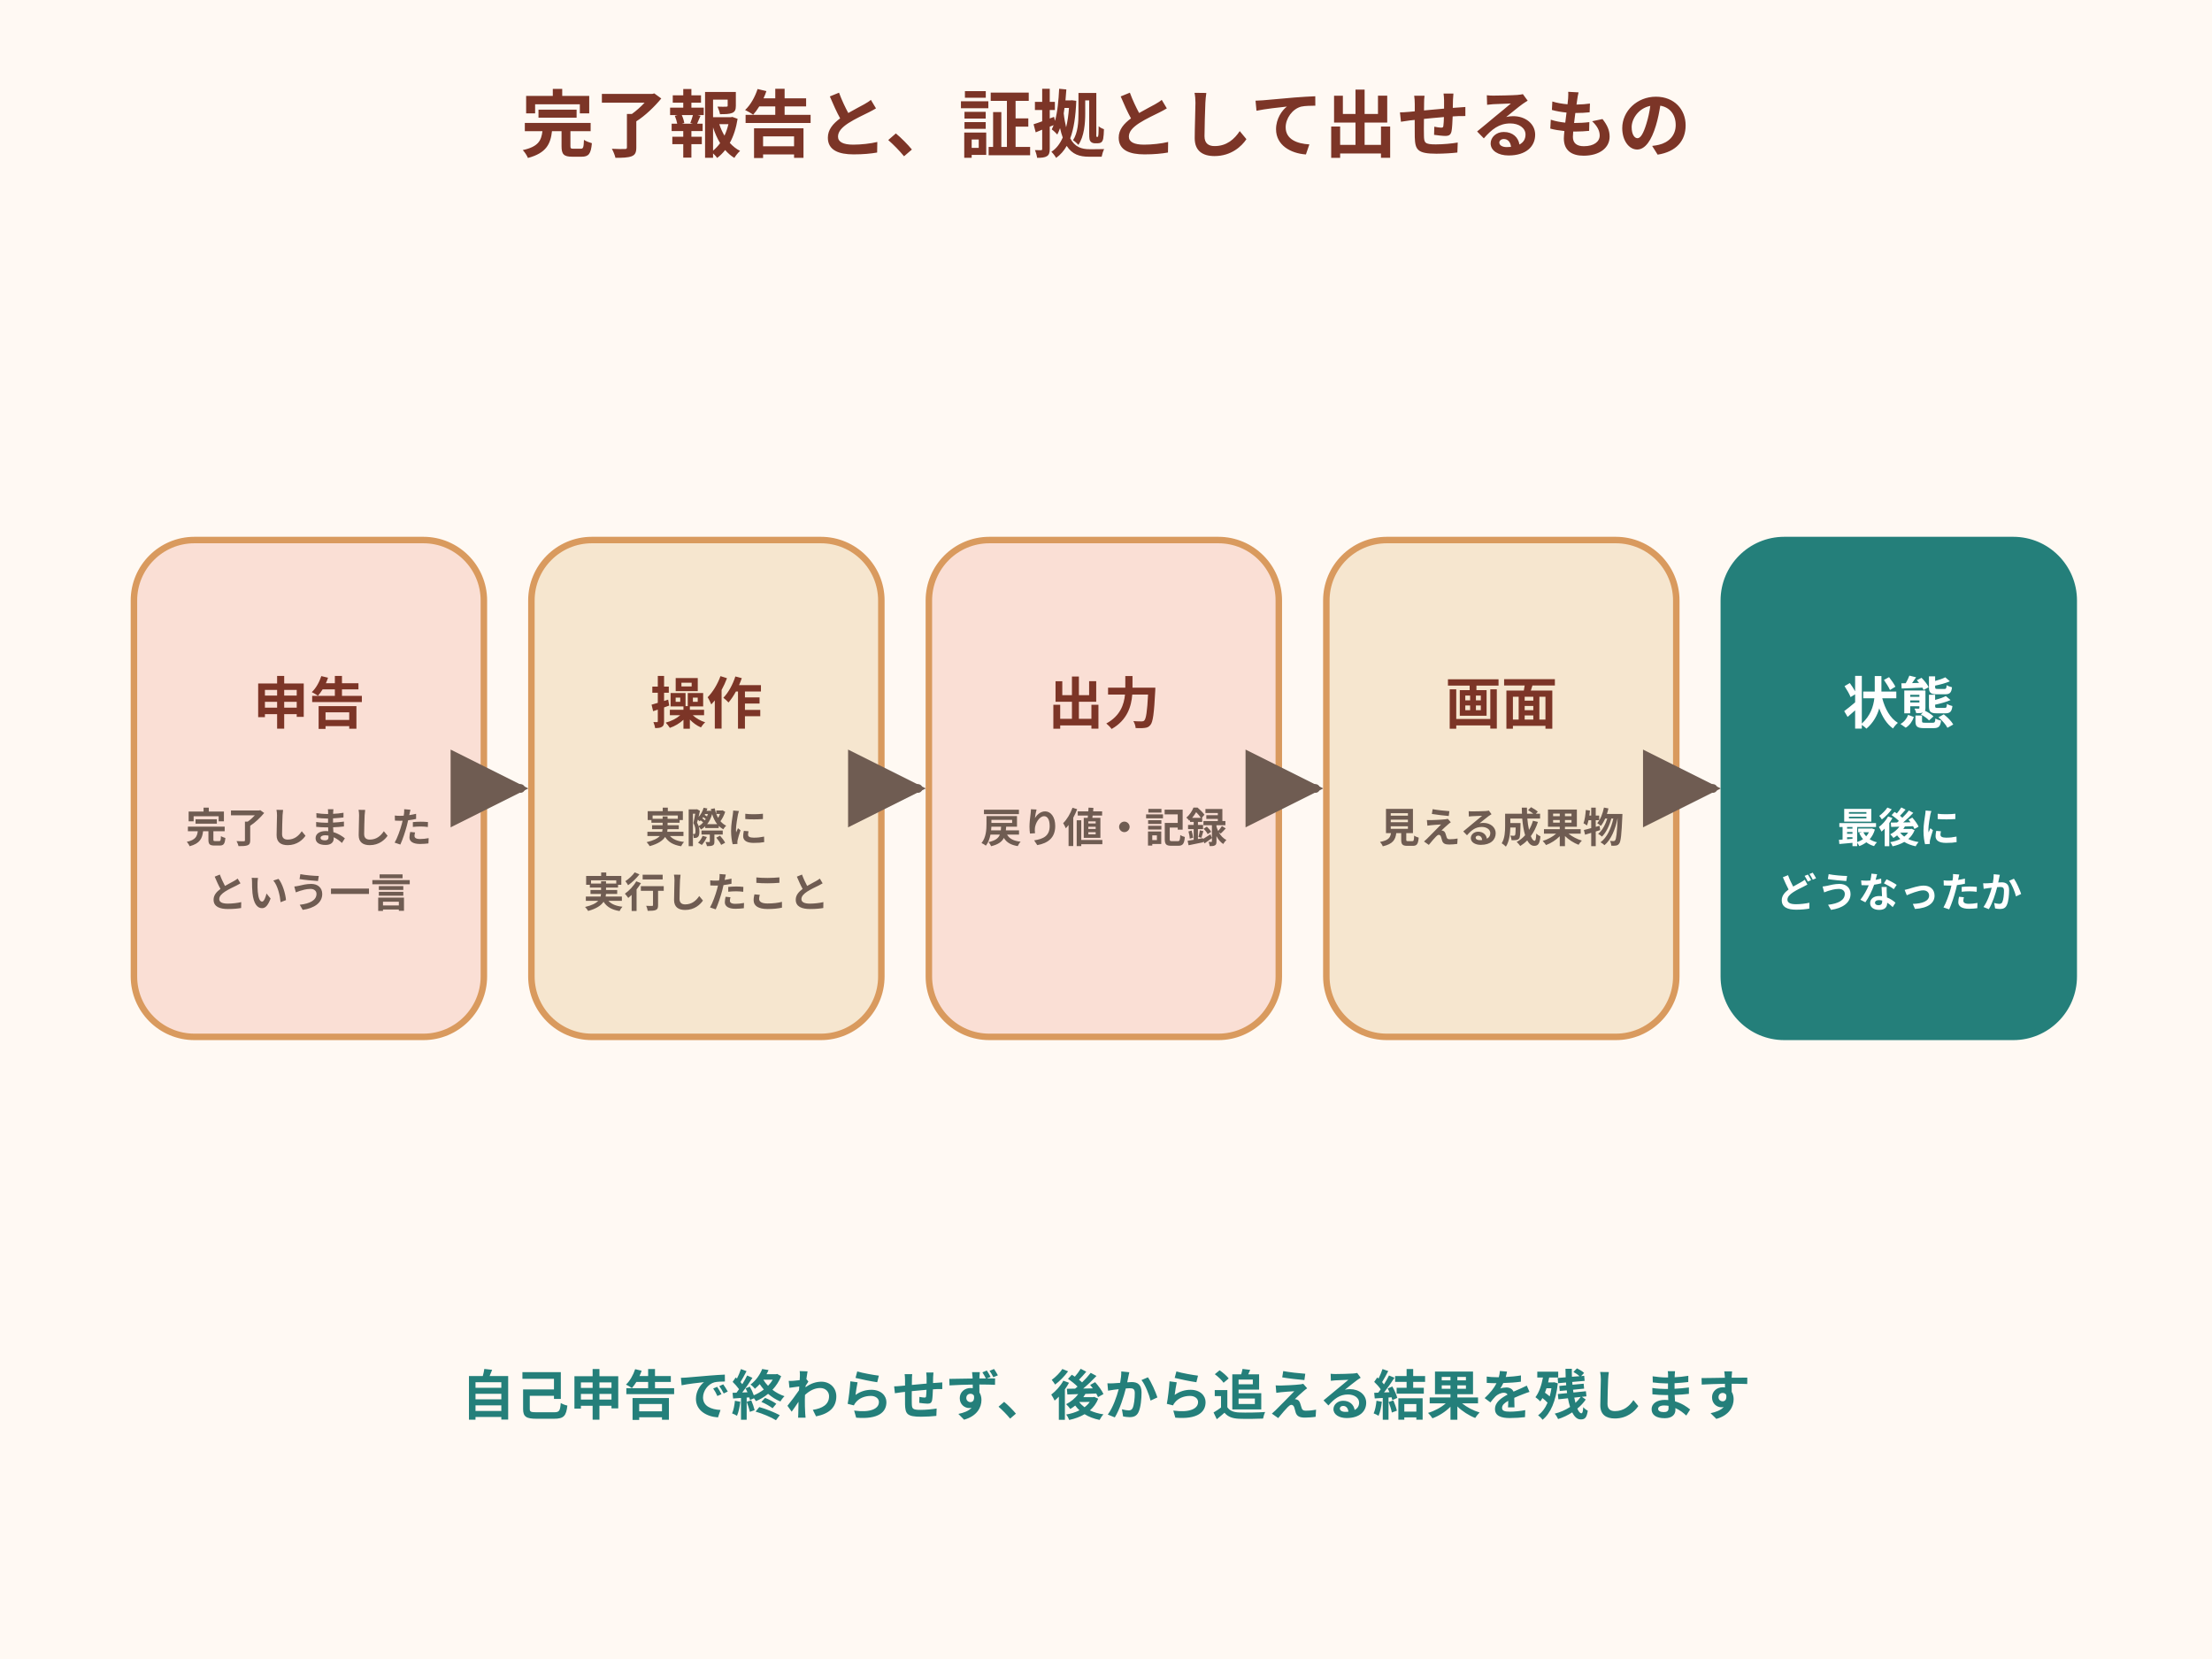
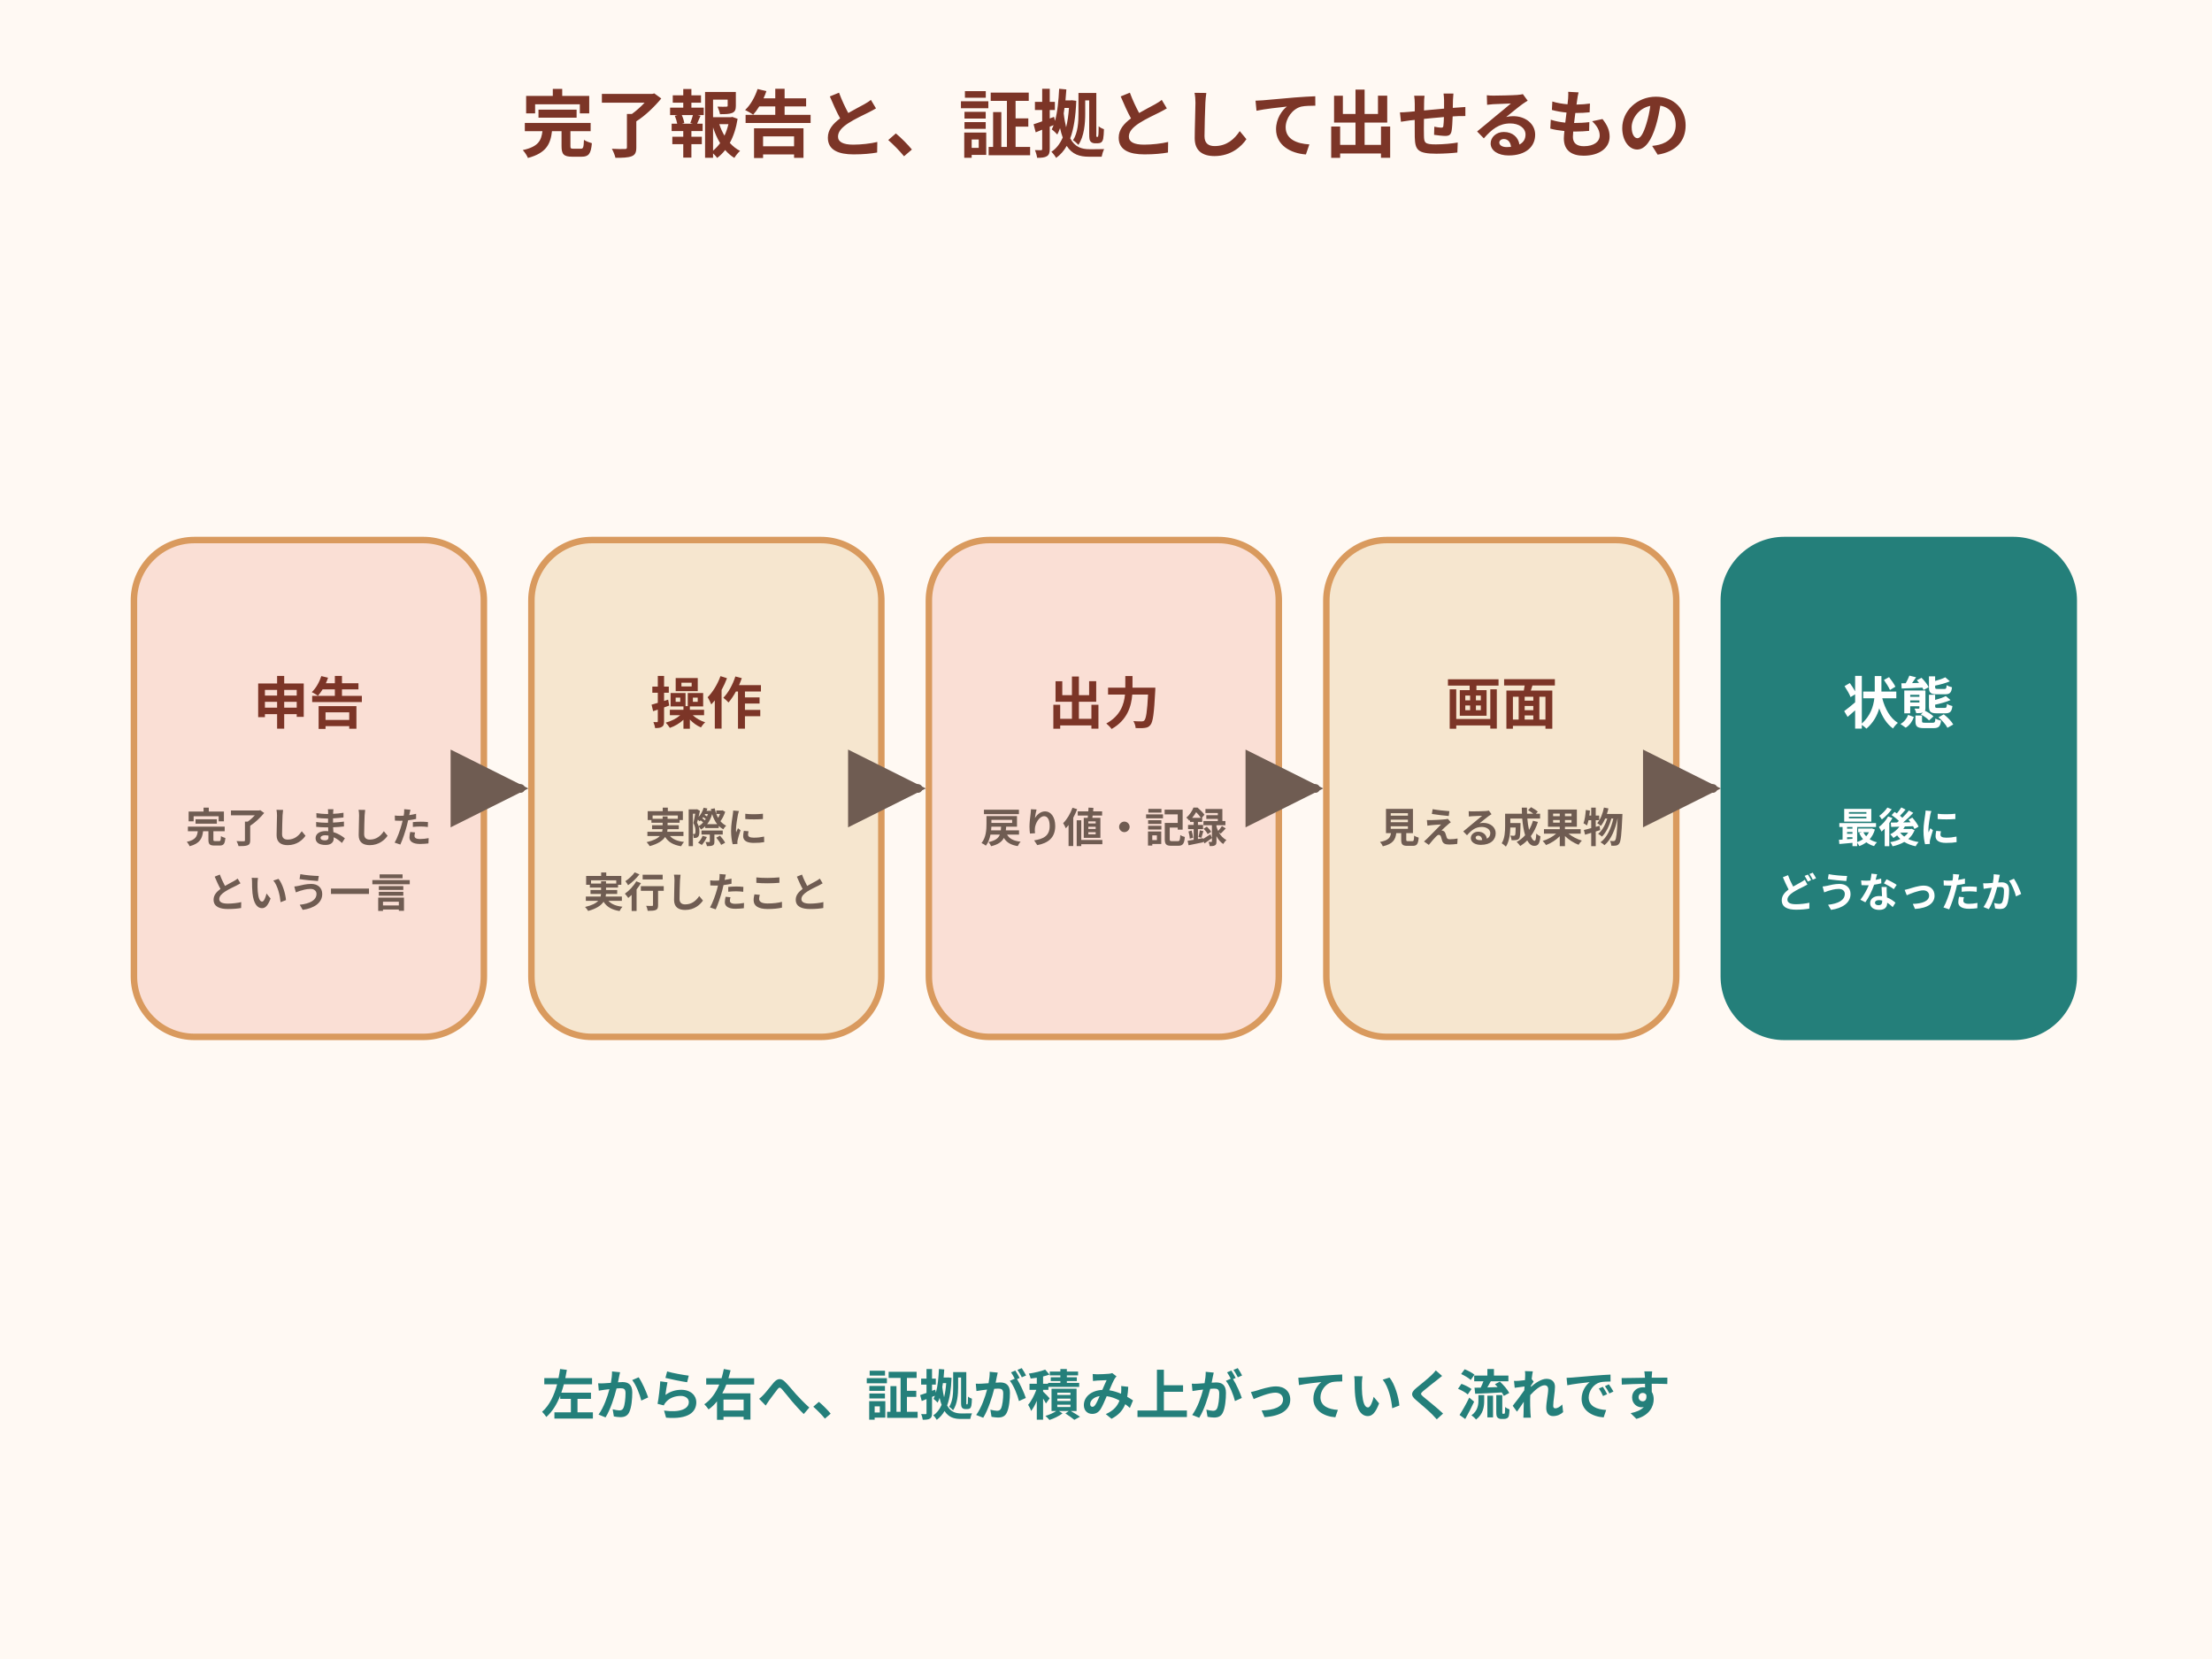
<svg xmlns="http://www.w3.org/2000/svg" width="1024" height="768" viewBox="0 0 1024 768">
  <defs>
    <marker id="arrow" viewBox="0 0 10 10" refX="9" refY="5" markerWidth="9" markerHeight="9" orient="auto-start-reverse">
      <path d="M 0 0 L 10 5 L 0 10 z" fill="context-stroke" />
    </marker>
  </defs>
  <rect width="1024" height="768" fill="#FFF9F3" />
  <text x="512" y="70" text-anchor="middle" font-family="Hiragino Sans, Yu Gothic, sans-serif" font-size="34" font-weight="800" fill="#7C3527">完了報告と、証拠として出せるもの</text>
  <rect x="62" y="250" width="162" height="230" rx="28" fill="#FADFD5" stroke="#D99A5E" stroke-width="3" />
  <text x="143" y="335" text-anchor="middle" font-family="Hiragino Sans, Yu Gothic, sans-serif" font-size="26" font-weight="800" fill="#7C3527">申告</text>
  <text x="143" y="390" text-anchor="middle" font-family="Hiragino Sans, Yu Gothic, sans-serif" font-size="19" font-weight="600" fill="#6F5C52">完了しました</text>
  <text x="143" y="420" text-anchor="middle" font-family="Hiragino Sans, Yu Gothic, sans-serif" font-size="19" font-weight="600" fill="#6F5C52">という一言</text>
  <line x1="229" y1="365" x2="241" y2="365" stroke="#6F5C52" stroke-width="4" stroke-linecap="round" marker-end="url(#arrow)" />
  <rect x="246" y="250" width="162" height="230" rx="28" fill="#F6E6CF" stroke="#D99A5E" stroke-width="3" />
  <text x="327" y="335" text-anchor="middle" font-family="Hiragino Sans, Yu Gothic, sans-serif" font-size="26" font-weight="800" fill="#7C3527">操作</text>
  <text x="327" y="390" text-anchor="middle" font-family="Hiragino Sans, Yu Gothic, sans-serif" font-size="19" font-weight="600" fill="#6F5C52">実際に</text>
  <text x="327" y="420" text-anchor="middle" font-family="Hiragino Sans, Yu Gothic, sans-serif" font-size="19" font-weight="600" fill="#6F5C52">実行したこと</text>
  <line x1="413" y1="365" x2="425" y2="365" stroke="#6F5C52" stroke-width="4" stroke-linecap="round" marker-end="url(#arrow)" />
  <rect x="430" y="250" width="162" height="230" rx="28" fill="#FADFD5" stroke="#D99A5E" stroke-width="3" />
  <text x="511" y="335" text-anchor="middle" font-family="Hiragino Sans, Yu Gothic, sans-serif" font-size="26" font-weight="800" fill="#7C3527">出力</text>
  <text x="511" y="390" text-anchor="middle" font-family="Hiragino Sans, Yu Gothic, sans-serif" font-size="19" font-weight="600" fill="#6F5C52">戻り値・記録</text>
  <line x1="597" y1="365" x2="609" y2="365" stroke="#6F5C52" stroke-width="4" stroke-linecap="round" marker-end="url(#arrow)" />
  <rect x="614" y="250" width="162" height="230" rx="28" fill="#F6E6CF" stroke="#D99A5E" stroke-width="3" />
  <text x="695" y="335" text-anchor="middle" font-family="Hiragino Sans, Yu Gothic, sans-serif" font-size="26" font-weight="800" fill="#7C3527">画面</text>
  <text x="695" y="390" text-anchor="middle" font-family="Hiragino Sans, Yu Gothic, sans-serif" font-size="19" font-weight="600" fill="#6F5C52">見える成果物</text>
  <line x1="781" y1="365" x2="793" y2="365" stroke="#6F5C52" stroke-width="4" stroke-linecap="round" marker-end="url(#arrow)" />
  <rect x="798" y="250" width="162" height="230" rx="28" fill="#247F7A" stroke="#247F7A" stroke-width="3" />
  <text x="879" y="335" text-anchor="middle" font-family="Hiragino Sans, Yu Gothic, sans-serif" font-size="26" font-weight="800" fill="#FFFFFF">状態</text>
  <text x="879" y="390" text-anchor="middle" font-family="Hiragino Sans, Yu Gothic, sans-serif" font-size="19" font-weight="600" fill="#FFFFFF">最後に</text>
  <text x="879" y="420" text-anchor="middle" font-family="Hiragino Sans, Yu Gothic, sans-serif" font-size="19" font-weight="600" fill="#FFFFFF">どうなったか</text>
-   <text x="512" y="655" text-anchor="middle" font-family="Hiragino Sans, Yu Gothic, sans-serif" font-size="25" font-weight="800" fill="#247F7A">自己申告で終わらせず、後から追える結果を残します</text>
+   <text x="512" y="655" text-anchor="middle" font-family="Hiragino Sans, Yu Gothic, sans-serif" font-size="25" font-weight="800" fill="#247F7A">左から右へ、証拠が積み上がっていく流れです</text>
</svg>
